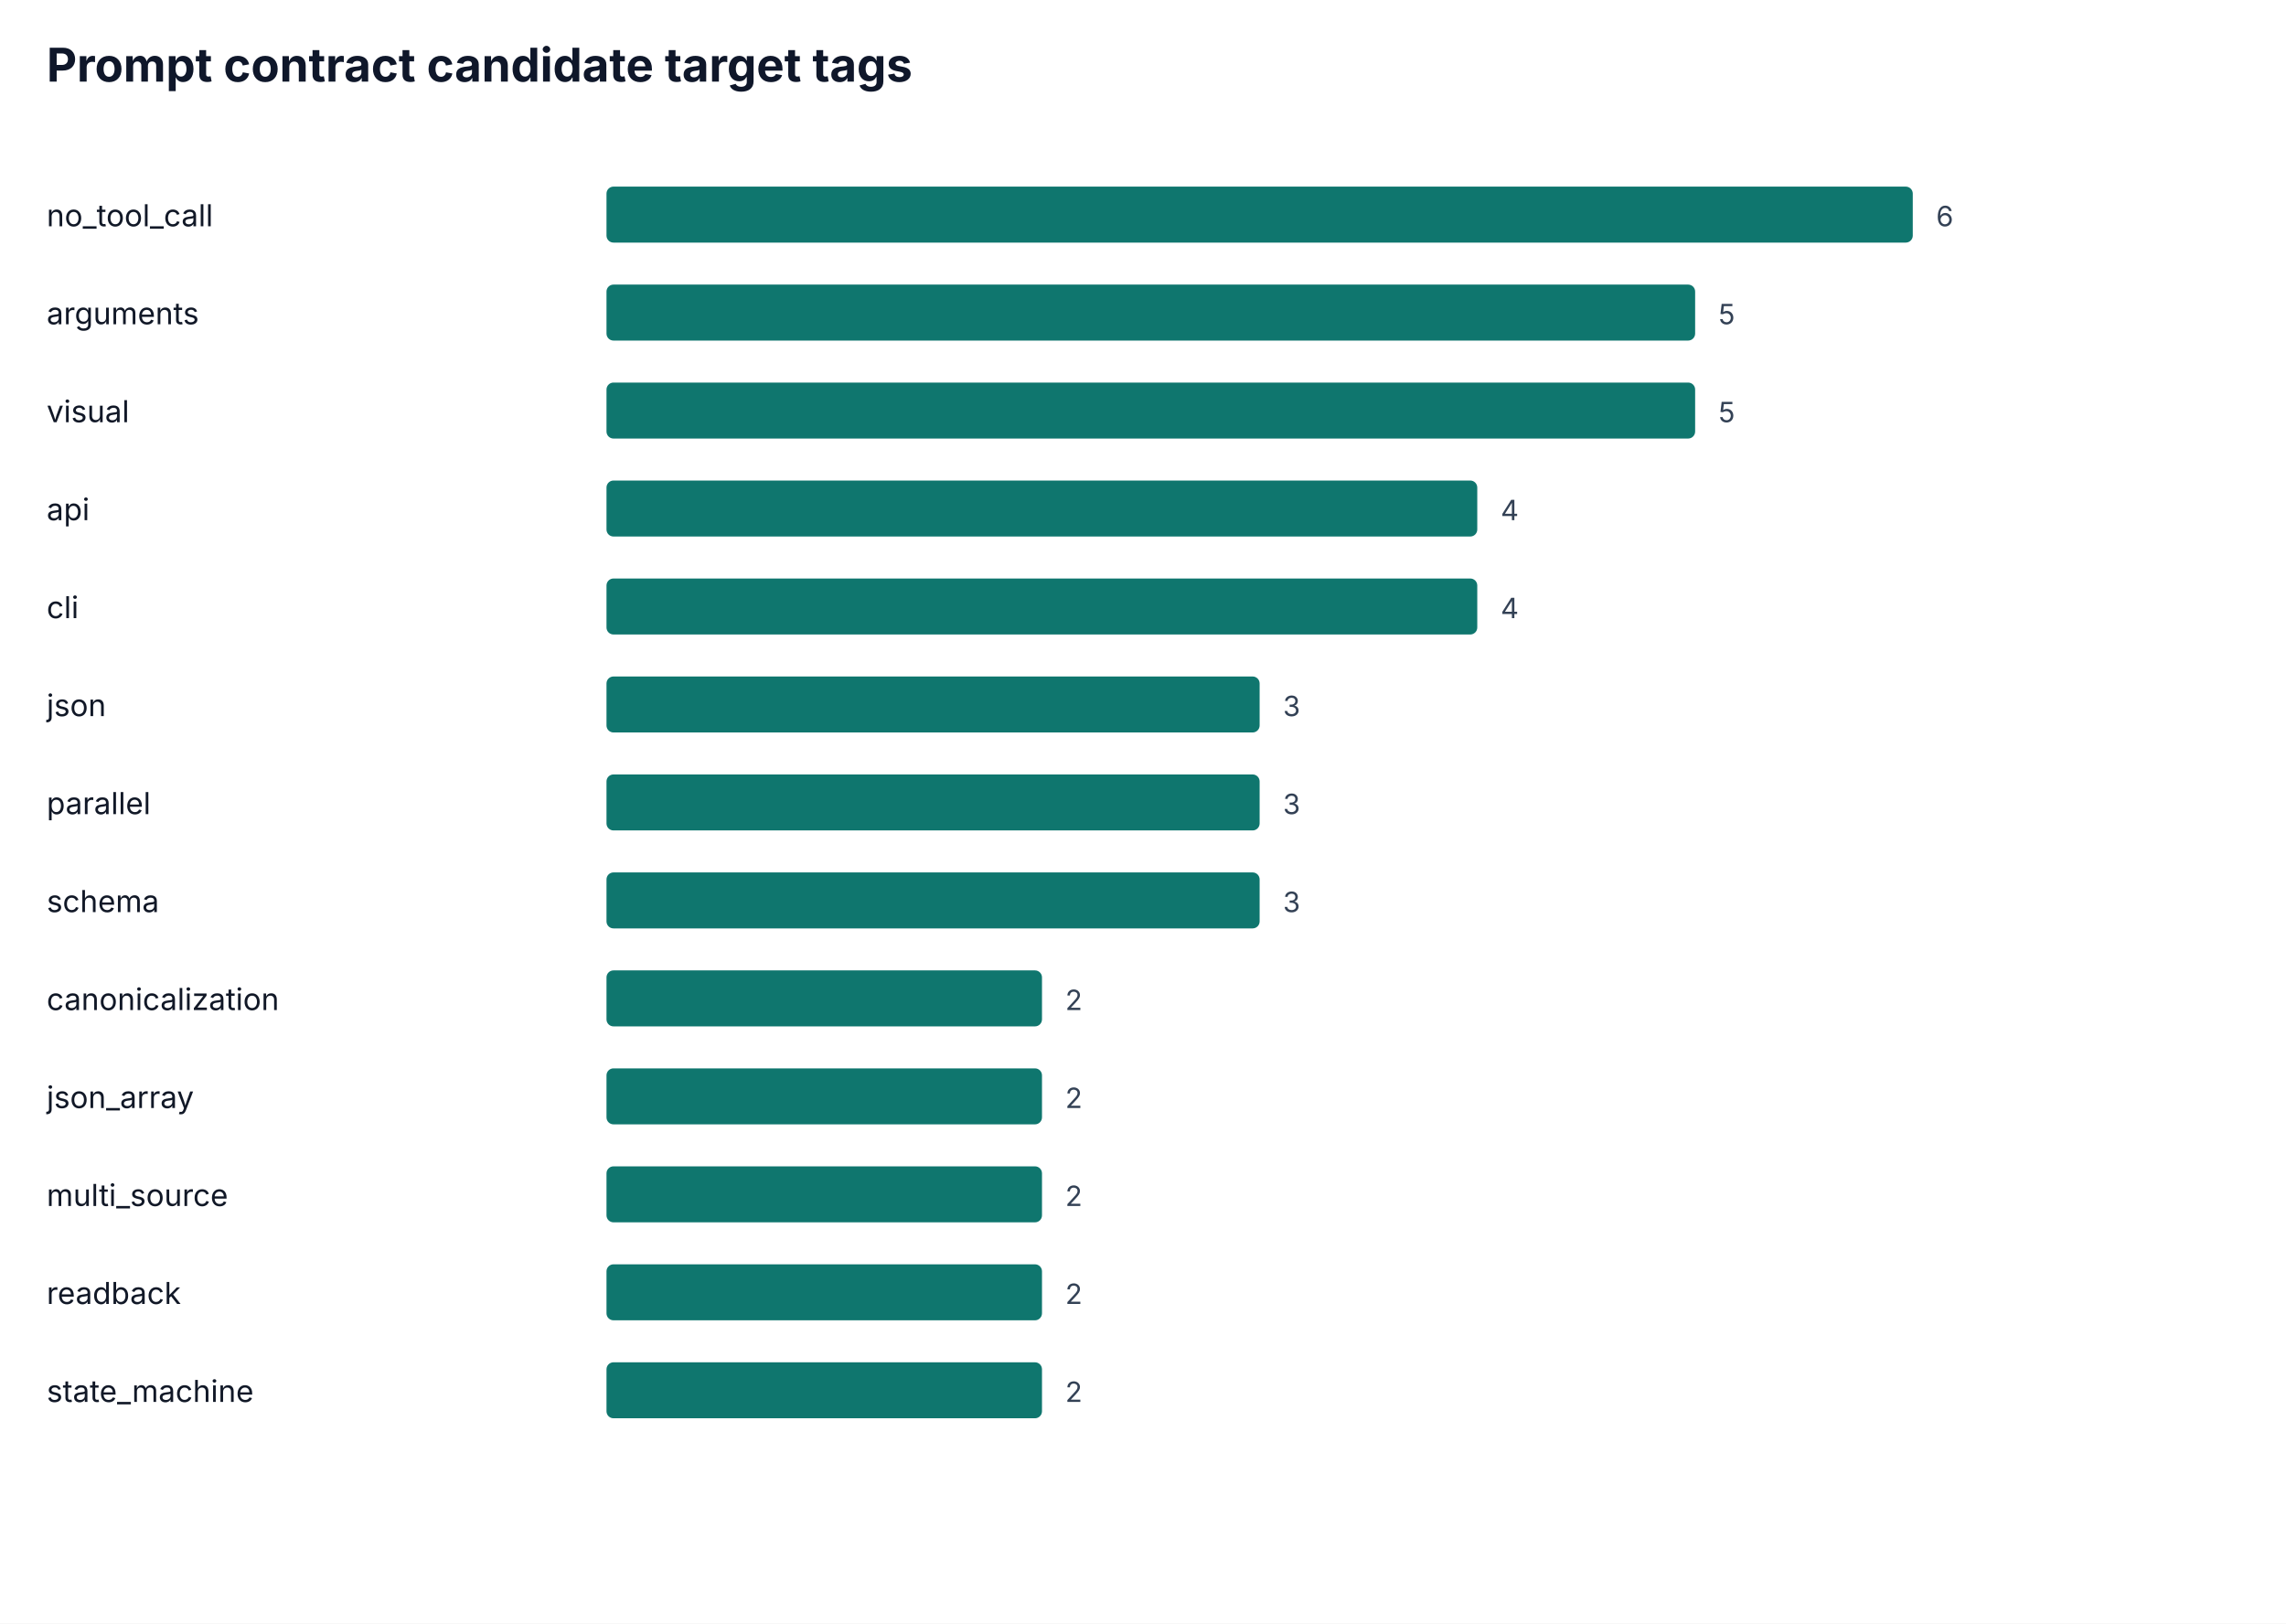
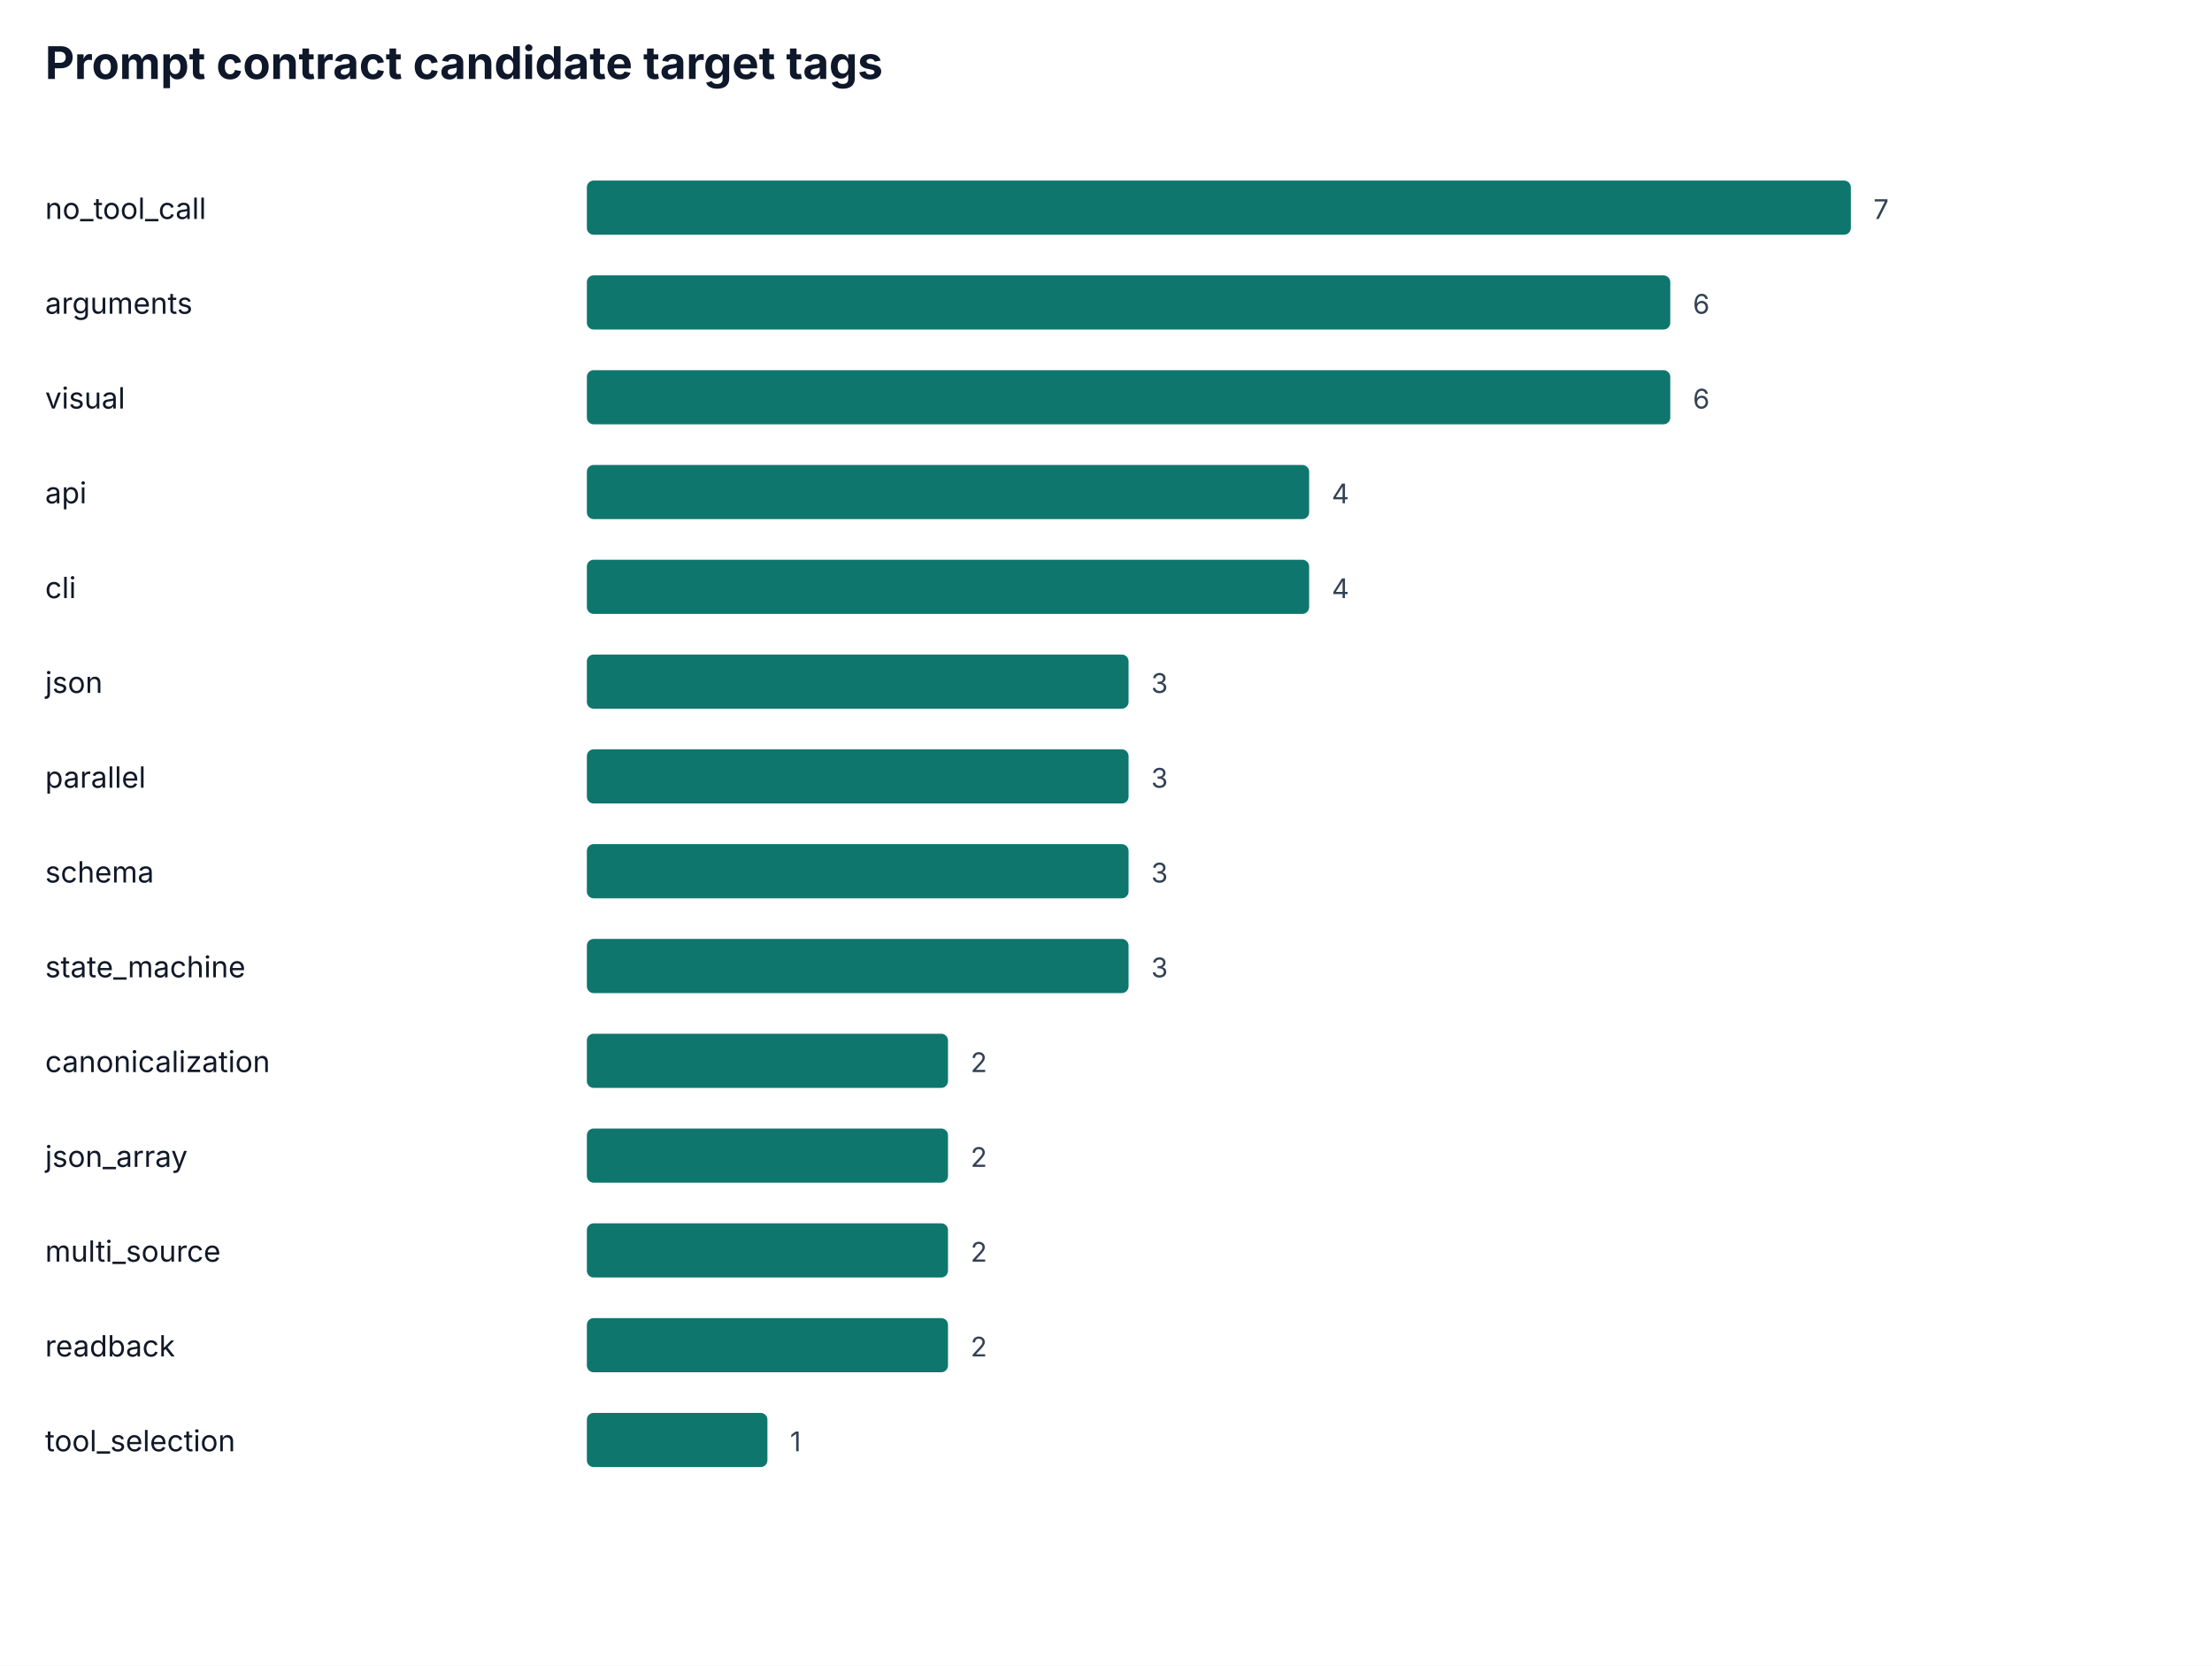
- <svg xmlns="http://www.w3.org/2000/svg" width="980" height="696" viewBox="0 0 980 696">
+ <svg xmlns="http://www.w3.org/2000/svg" width="980" height="738" viewBox="0 0 980 738">
  <rect width="100%" height="100%" fill="#FFFFFF" />
  <text x="20" y="35" font-size="20" font-family="Inter, Arial, sans-serif" font-weight="700" fill="#0F172A">Prompt contract candidate target tags</text>
  <style>text{font-family:Inter,Arial,sans-serif}</style>
  <text x="20" y="97" font-size="13" fill="#111827">no_tool_call</text>
  <rect x="260" y="80" width="560.0" height="24" rx="3" fill="#0F766E" />
-   <text x="830.0" y="97" font-size="12" fill="#334155">6</text>
+   <text x="830.0" y="97" font-size="12" fill="#334155">7</text>
  <text x="20" y="139" font-size="13" fill="#111827">arguments</text>
-   <rect x="260" y="122" width="466.7" height="24" rx="3" fill="#0F766E" />
-   <text x="736.667" y="139" font-size="12" fill="#334155">5</text>
+   <rect x="260" y="122" width="480.0" height="24" rx="3" fill="#0F766E" />
+   <text x="750.0" y="139" font-size="12" fill="#334155">6</text>
  <text x="20" y="181" font-size="13" fill="#111827">visual</text>
-   <rect x="260" y="164" width="466.7" height="24" rx="3" fill="#0F766E" />
-   <text x="736.667" y="181" font-size="12" fill="#334155">5</text>
+   <rect x="260" y="164" width="480.0" height="24" rx="3" fill="#0F766E" />
+   <text x="750.0" y="181" font-size="12" fill="#334155">6</text>
  <text x="20" y="223" font-size="13" fill="#111827">api</text>
-   <rect x="260" y="206" width="373.3" height="24" rx="3" fill="#0F766E" />
-   <text x="643.333" y="223" font-size="12" fill="#334155">4</text>
+   <rect x="260" y="206" width="320.0" height="24" rx="3" fill="#0F766E" />
+   <text x="590.0" y="223" font-size="12" fill="#334155">4</text>
  <text x="20" y="265" font-size="13" fill="#111827">cli</text>
-   <rect x="260" y="248" width="373.3" height="24" rx="3" fill="#0F766E" />
-   <text x="643.333" y="265" font-size="12" fill="#334155">4</text>
+   <rect x="260" y="248" width="320.0" height="24" rx="3" fill="#0F766E" />
+   <text x="590.0" y="265" font-size="12" fill="#334155">4</text>
  <text x="20" y="307" font-size="13" fill="#111827">json</text>
-   <rect x="260" y="290" width="280.0" height="24" rx="3" fill="#0F766E" />
-   <text x="550.0" y="307" font-size="12" fill="#334155">3</text>
+   <rect x="260" y="290" width="240.0" height="24" rx="3" fill="#0F766E" />
+   <text x="510.0" y="307" font-size="12" fill="#334155">3</text>
  <text x="20" y="349" font-size="13" fill="#111827">parallel</text>
-   <rect x="260" y="332" width="280.0" height="24" rx="3" fill="#0F766E" />
-   <text x="550.0" y="349" font-size="12" fill="#334155">3</text>
+   <rect x="260" y="332" width="240.0" height="24" rx="3" fill="#0F766E" />
+   <text x="510.0" y="349" font-size="12" fill="#334155">3</text>
  <text x="20" y="391" font-size="13" fill="#111827">schema</text>
-   <rect x="260" y="374" width="280.0" height="24" rx="3" fill="#0F766E" />
-   <text x="550.0" y="391" font-size="12" fill="#334155">3</text>
-   <text x="20" y="433" font-size="13" fill="#111827">canonicalization</text>
-   <rect x="260" y="416" width="186.7" height="24" rx="3" fill="#0F766E" />
-   <text x="456.667" y="433" font-size="12" fill="#334155">2</text>
-   <text x="20" y="475" font-size="13" fill="#111827">json_array</text>
-   <rect x="260" y="458" width="186.7" height="24" rx="3" fill="#0F766E" />
-   <text x="456.667" y="475" font-size="12" fill="#334155">2</text>
-   <text x="20" y="517" font-size="13" fill="#111827">multi_source</text>
-   <rect x="260" y="500" width="186.7" height="24" rx="3" fill="#0F766E" />
-   <text x="456.667" y="517" font-size="12" fill="#334155">2</text>
-   <text x="20" y="559" font-size="13" fill="#111827">readback</text>
-   <rect x="260" y="542" width="186.7" height="24" rx="3" fill="#0F766E" />
-   <text x="456.667" y="559" font-size="12" fill="#334155">2</text>
-   <text x="20" y="601" font-size="13" fill="#111827">state_machine</text>
-   <rect x="260" y="584" width="186.7" height="24" rx="3" fill="#0F766E" />
-   <text x="456.667" y="601" font-size="12" fill="#334155">2</text>
+   <rect x="260" y="374" width="240.0" height="24" rx="3" fill="#0F766E" />
+   <text x="510.0" y="391" font-size="12" fill="#334155">3</text>
+   <text x="20" y="433" font-size="13" fill="#111827">state_machine</text>
+   <rect x="260" y="416" width="240.0" height="24" rx="3" fill="#0F766E" />
+   <text x="510.0" y="433" font-size="12" fill="#334155">3</text>
+   <text x="20" y="475" font-size="13" fill="#111827">canonicalization</text>
+   <rect x="260" y="458" width="160.0" height="24" rx="3" fill="#0F766E" />
+   <text x="430.0" y="475" font-size="12" fill="#334155">2</text>
+   <text x="20" y="517" font-size="13" fill="#111827">json_array</text>
+   <rect x="260" y="500" width="160.0" height="24" rx="3" fill="#0F766E" />
+   <text x="430.0" y="517" font-size="12" fill="#334155">2</text>
+   <text x="20" y="559" font-size="13" fill="#111827">multi_source</text>
+   <rect x="260" y="542" width="160.0" height="24" rx="3" fill="#0F766E" />
+   <text x="430.0" y="559" font-size="12" fill="#334155">2</text>
+   <text x="20" y="601" font-size="13" fill="#111827">readback</text>
+   <rect x="260" y="584" width="160.0" height="24" rx="3" fill="#0F766E" />
+   <text x="430.0" y="601" font-size="12" fill="#334155">2</text>
+   <text x="20" y="643" font-size="13" fill="#111827">tool_selection</text>
+   <rect x="260" y="626" width="80.0" height="24" rx="3" fill="#0F766E" />
+   <text x="350.0" y="643" font-size="12" fill="#334155">1</text>
</svg>
